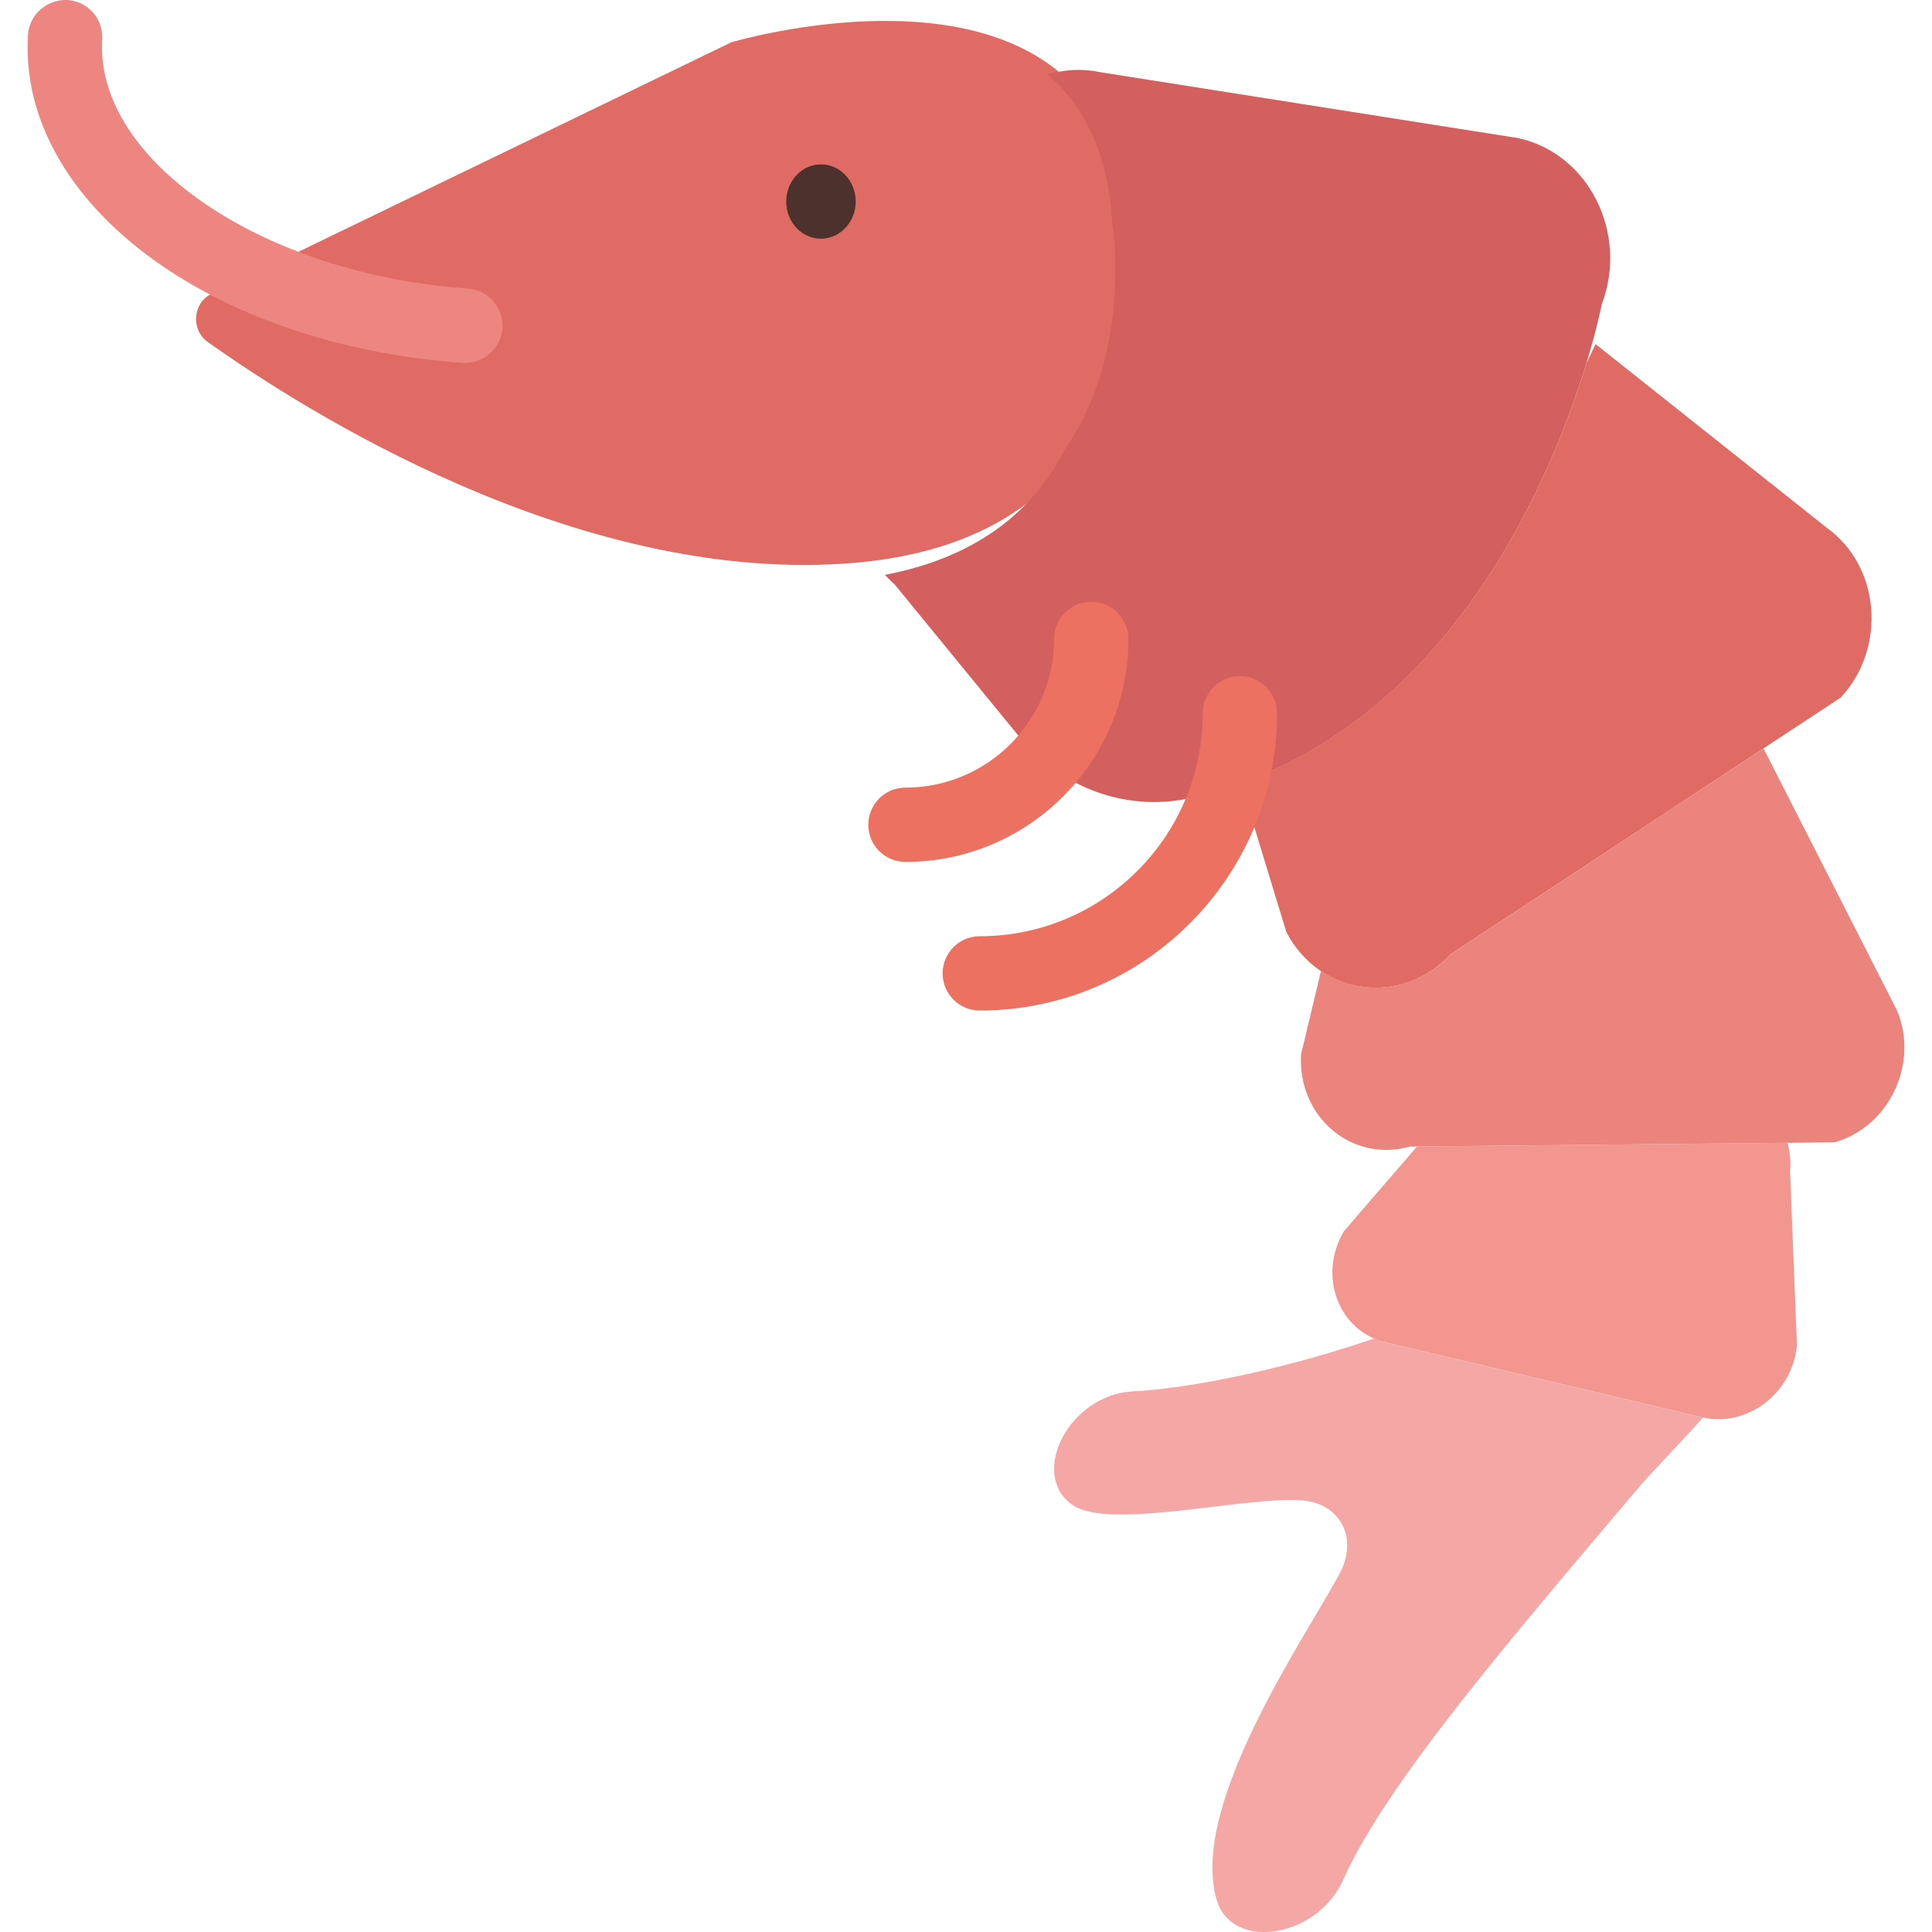
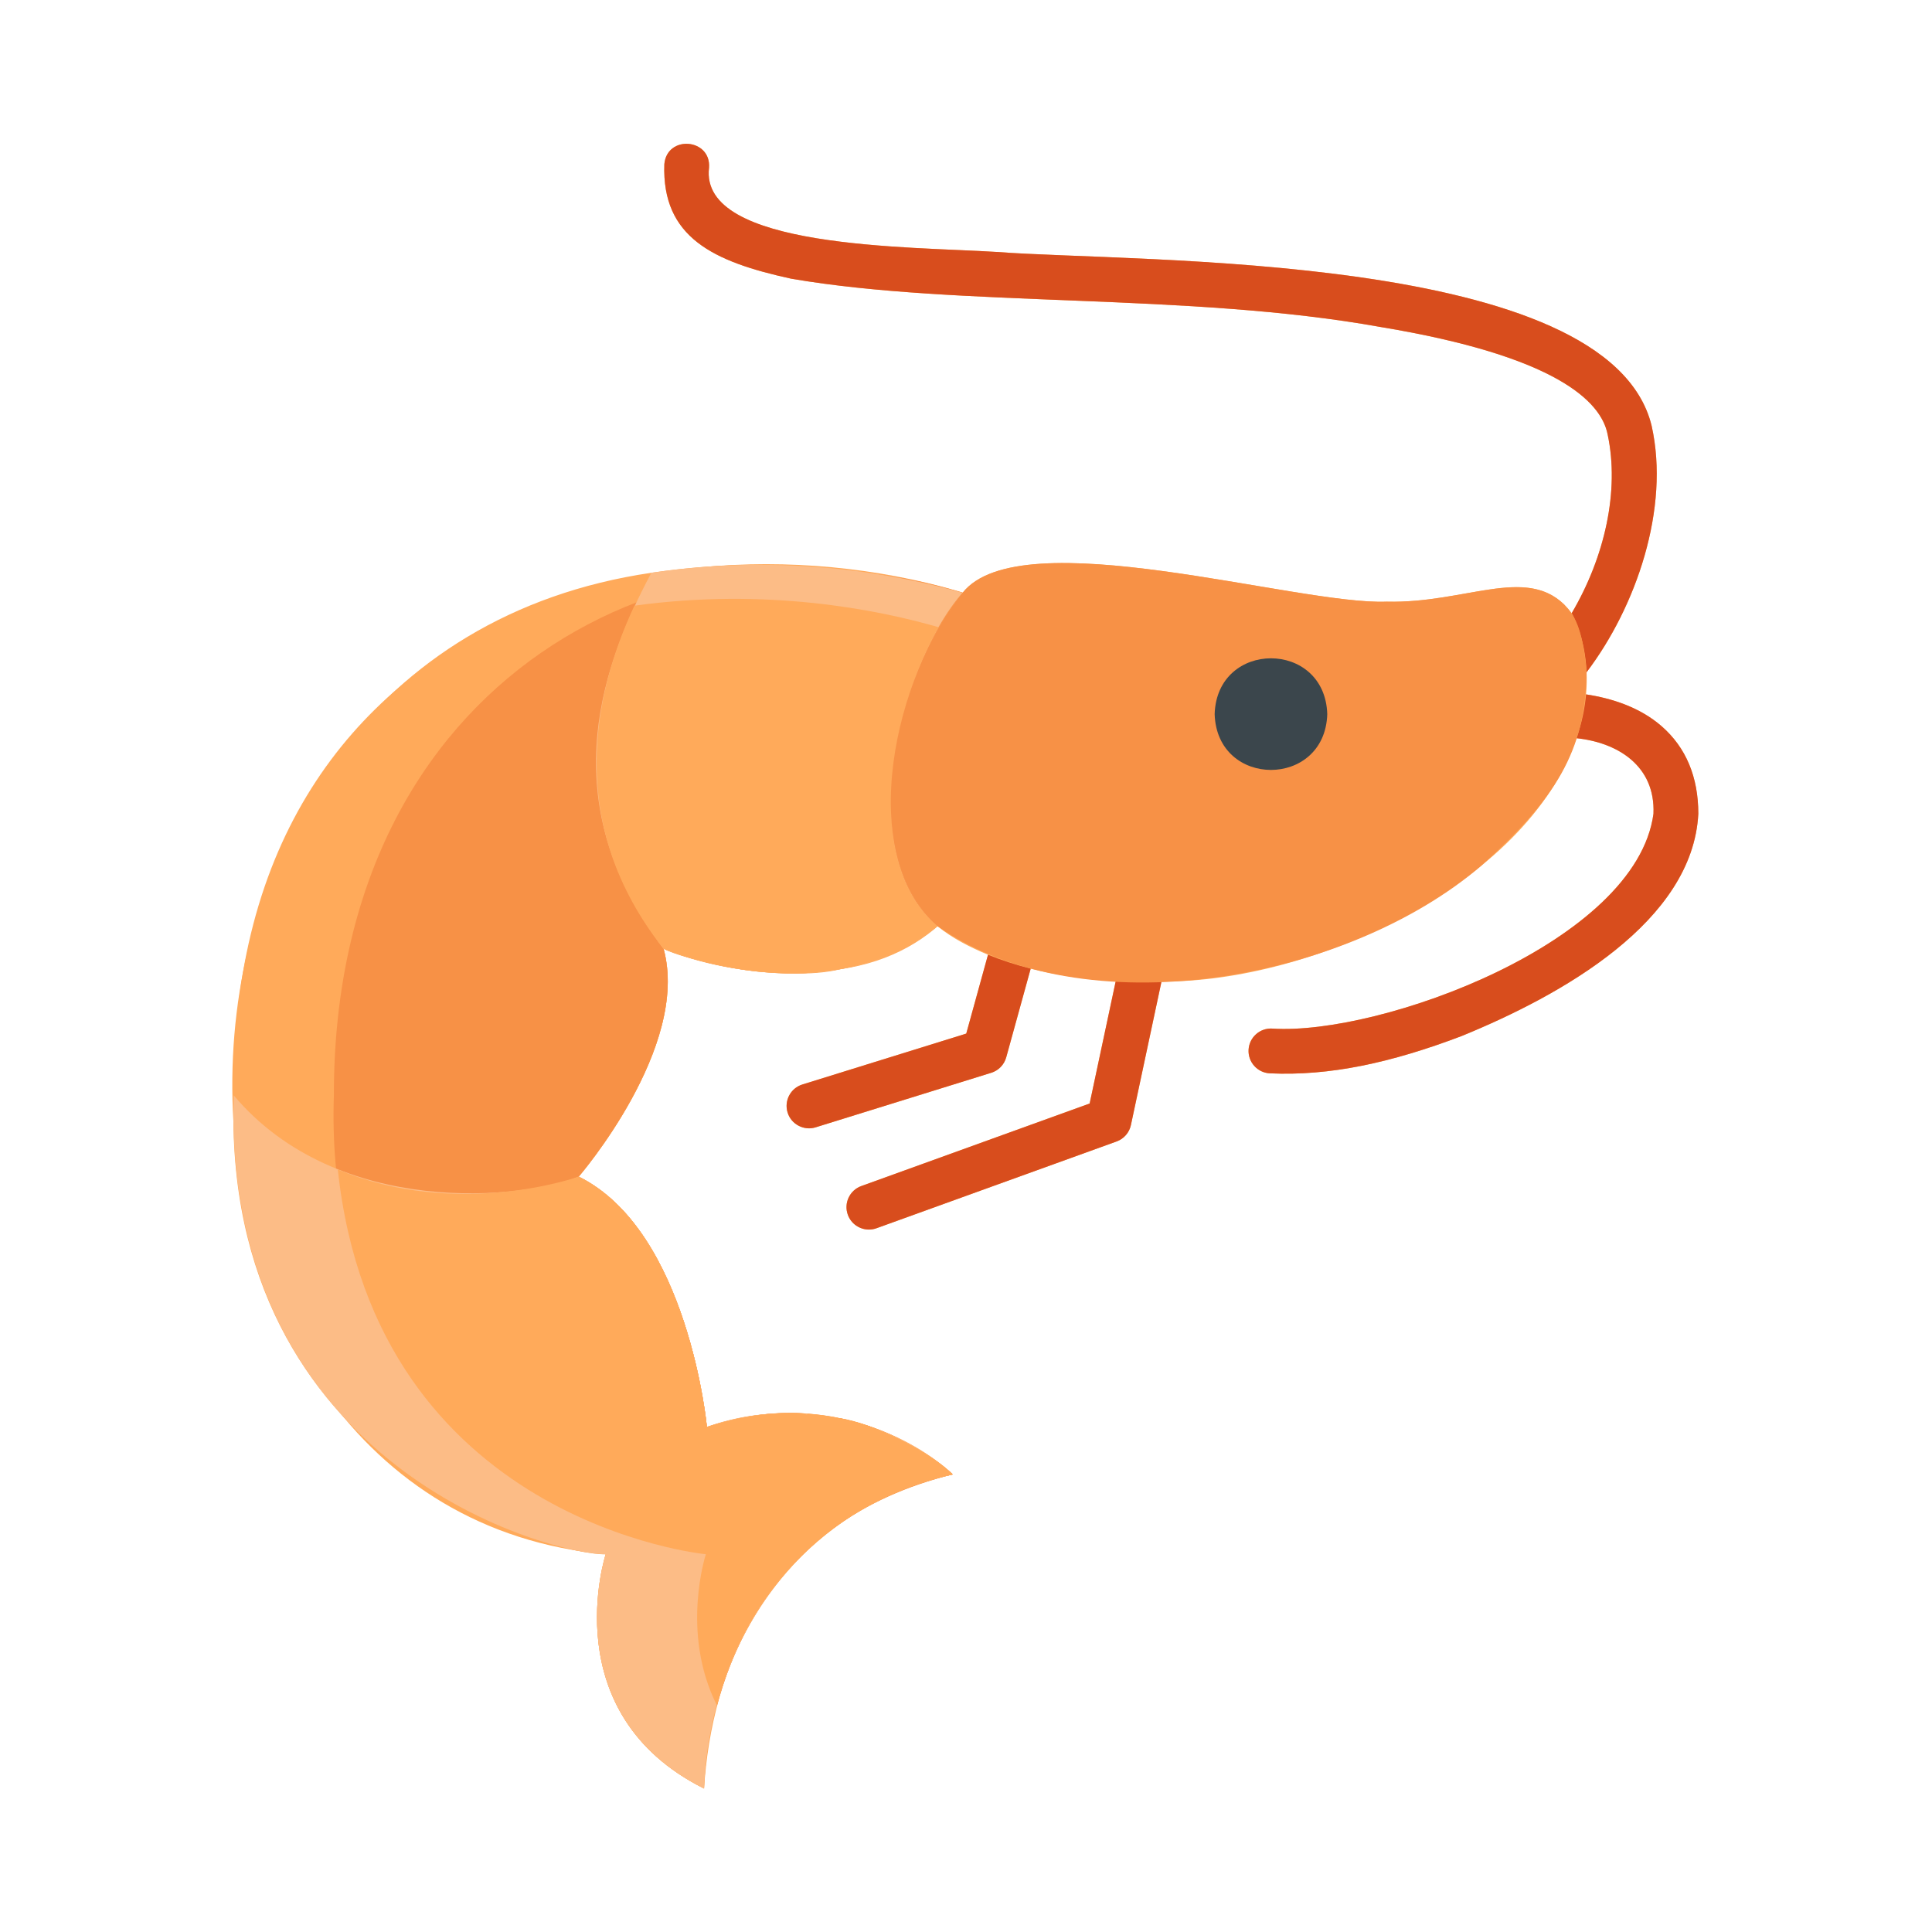
- <svg xmlns="http://www.w3.org/2000/svg" version="1.1" id="Capa_1" x="0px" y="0px" viewBox="0 0 51.994 51.994" style="enable-background:new 0 0 51.994 51.994;" xml:space="preserve">
+ <svg xmlns="http://www.w3.org/2000/svg" id="a" height="512" viewBox="0 0 512 512" width="512" data-name="Layer 1">
+   <path d="m440.37 192.475c-5.818-5.087-13.323-7.437-20.046-8.456.187-2.083.219-4.048.14-5.879 13.117-17.27 22.143-43.428 17.23-65.322-11.293-46.253-136.098-43.184-173.612-46.049-22.899-1.465-78.86-.745-76.176-22.353.53-7.746-11.146-8.713-11.848-.912-.693 19.407 12.984 25.847 33.581 30.344 44.697 7.693 105.221 3.608 156.225 12.81 46.617 7.72 58.453 19.738 60.173 28.459 3.204 14.941-.755 32.505-9.516 47.375-10.52-13.868-27.087-2.454-49.04-3.044-23.714.958-97.042-21.799-112.384-2.352-26.703-7.566-55.025-9.352-82.481-5.304-149.239 21.857-142.845 248.268-12.097 260.095 0 0-13.8 42.161 26.063 62.094 1.469-38.141 24.59-74.22 65.928-83.248-17.37-15.615-43.215-20.311-65.169-12.577 0 0-4.853-51.923-33.974-66.335 0 0 29.64-34.326 22.489-60.389 18.222 7.726 52.351 11.306 72.553-6.014 3.934 3.227 8.608 5.591 13.423 7.598l-5.763 20.896-43.432 13.489c-3.134.973-4.885 4.303-3.912 7.437.965 3.162 4.388 4.885 7.437 3.912-0.0 0 46.534-14.452 46.534-14.452 1.933-.6 3.427-2.144 3.965-4.095l6.483-23.507c6.95 1.761 14.552 2.873 22.542 3.292l-6.916 32.454-60.517 21.874c-3.086 1.115-4.684 4.522-3.568 7.608.874 2.419 3.156 3.924 5.588 3.924.67 0 1.353-.114 2.019-.355l63.621-22.995c1.93-.698 3.364-2.342 3.792-4.349l8.108-38.048c39.626.356 96.8-25.616 109.982-64.468 10.883 1.151 20.921 7.286 20.392 20.027-4.576 34.117-72.57 58.815-101.02 56.923-3.279-.194-6.089 2.306-6.281 5.582-.193 3.276 2.307 6.088 5.583 6.28 15.904.733 32.144-2.771 50.831-9.865 26.64-10.878 61.294-30.355 62.772-58.92-.001-9.755-3.265-17.555-9.701-23.184z" fill="#ffaa5a" />
  <g>
-     <path style="fill:#E06B65;" d="M5.684,7.912l13.998-6.774c0,0,10.174-3.035,10.623,4.841c0,0,1.476,8.599-7.606,9.191   c-7.27,0.474-14.513-4.119-17.113-5.971C5.133,8.877,5.189,8.151,5.684,7.912z" />
-     <path style="fill:#4C312C;" d="M23.027,5.489c-0.034,0.551-0.479,0.969-0.994,0.933c-0.515-0.036-0.906-0.512-0.872-1.063   c0.034-0.551,0.479-0.969,0.994-0.933C22.67,4.462,23.061,4.938,23.027,5.489z" />
-     <path style="fill:#ED8680;" d="M12.522,9.765c-0.023,0-0.047-0.001-0.07-0.002C5.62,9.286,0.481,5.41,0.753,0.938   c0.034-0.551,0.516-0.96,1.059-0.938c0.552,0.033,0.971,0.508,0.938,1.059c-0.197,3.25,4.31,6.321,9.842,6.707   c0.551,0.039,0.967,0.517,0.929,1.067C13.482,9.361,13.043,9.765,12.522,9.765z" />
-     <path style="fill:#D3605E;" d="M40.848,3.715L29.58,1.938c-0.474-0.101-0.943-0.063-1.385,0.064   c0.955,0.826,1.627,2.083,1.735,3.976c0,0,0.584,3.419-1.26,6.094c-0.758,1.499-2.183,2.89-4.855,3.398   c0.084,0.088,0.166,0.178,0.26,0.256l3.373,4.123c1.11,1.357,2.894,2.016,4.602,1.624c8.898-2.043,11.057-13.283,11.057-13.283   C43.834,6.271,42.747,4.118,40.848,3.715z" />
-     <path style="fill:#E06B65;" d="M49.153,14.196L42.939,9.26c-0.074,0.159-0.155,0.329-0.244,0.509   c-0.897,2.95-3.442,9.194-9.3,11.304l1.223,4.01c0.896,1.722,3.105,2.018,4.428,0.594l10.49-6.902   C50.786,17.43,50.602,15.228,49.153,14.196z" />
-     <path style="fill:#EA847D;" d="M51.054,27.196l-3.594-7.055l-8.412,5.535c-0.978,1.053-2.439,1.16-3.497,0.451l-0.537,2.25   c-0.095,1.681,1.364,2.918,2.923,2.481l11.432-0.115C50.841,30.33,51.651,28.624,51.054,27.196z" />
-     <path style="fill:#F2968F;" d="M48.104,30.755l-9.97,0.1l-1.967,2.281c-0.709,1.198-0.145,2.691,1.131,2.993l8.508,2.014   c1.205,0.285,2.433-0.645,2.553-1.934l-0.185-4.702C48.199,31.245,48.172,30.991,48.104,30.755z" />
-     <path style="fill:#ED7161;" d="M24.368,23.196c-0.553,0-1-0.447-1-1s0.447-1,1-1c2.206,0,4-1.794,4-4c0-0.553,0.447-1,1-1   s1,0.447,1,1C30.368,20.505,27.677,23.196,24.368,23.196z" />
-     <path style="fill:#ED7161;" d="M26.368,27.196c-0.553,0-1-0.447-1-1s0.447-1,1-1c3.309,0,6-2.691,6-6c0-0.553,0.447-1,1-1   s1,0.447,1,1C34.368,23.607,30.779,27.196,26.368,27.196z" />
-     <path style="fill:#F4A7A4;" d="M45.807,38.145l-8.508-2.014c-0.109-0.026-0.206-0.072-0.305-0.114   c-2.087,0.718-4.668,1.327-6.525,1.43c-1.683,0.093-2.778,2.197-1.624,3.043c0.967,0.709,4.609-0.22,6.171-0.114   c1.053,0.072,1.562,1.011,1.02,2.004c-0.974,1.784-4.041,6.241-3.291,8.754c0.412,1.381,2.7,1.027,3.399-0.538   c1.175-2.627,4.556-6.54,8.008-10.626c0.16-0.189,0.934-0.998,1.683-1.822C45.825,38.146,45.816,38.147,45.807,38.145z" />
+     <path d="m222.587 375.825c18.726 3.912 29.922 14.909 29.922 14.909-50.108 12.367-64.002 52.688-65.928 83.248-39.863-19.934-26.063-62.095-26.063-62.095-12.061.582-101.943-22.2-98.582-121.612-1.472-134.388 127.419-160.58 207.43-128.278 2.4 13.62 8.004 86.905-46.684 94.859-15.072 3.762-42.124-2.687-46.826-5.425 7.151 26.063-22.489 60.389-22.489 60.389 29.12 14.412 33.974 66.335 33.974 66.335 13.08-4.192 23.474-4.634 35.247-2.332z" fill="#ffaa5a" />
+     <path d="m222.586 375.826c18.727 3.912 29.923 14.908 29.923 14.908-41.329 9.814-56.75 40.036-62.505 61.226-9.747-19.286-2.945-40.071-2.945-40.071-12.164.558-101.916-22.221-98.58-121.613-.082-111.603 90.84-156.68 166.617-133.18-17.948 21.962-28.723 68.855-6.687 88.323-1.482 1.185-3.022 2.292-4.614 3.313-11.664 7.709-27.267 10.17-40.66 8.955q.002-.002.005-.002c-3.046-.244-5.815-.606-8.724-1.109-6.094-1.058-13.002-2.886-18.562-5.143 7.151 26.062-22.488 60.389-22.488 60.389 29.122 14.412 33.973 66.333 33.973 66.333 9.539-3.176 18.303-4.054 26.099-3.567.322 2.26.445 3.567.445 3.567 2.978-.99 5.881-1.757 8.703-2.33z" fill="#f79146" />
+     <path d="m252.508 390.734c-41.304 8.95-64.528 45.282-65.928 83.248-39.863-19.934-26.063-62.095-26.063-62.095-14.013.138-101.367-22.505-98.584-121.609 27.729 32.872 77.332 27.382 91.433 21.543 29.12 14.412 33.974 66.335 33.974 66.335 21.489-7.925 48.886-2.556 65.169 12.577z" fill="#fcbc86" />
+     <g fill="#d84d1d">
+       <path d="m420.464 178.14c13.117-17.27 22.143-43.428 17.23-65.322-11.293-46.253-136.098-43.184-173.612-46.049-22.899-1.466-78.86-.745-76.176-22.353.53-7.746-11.146-8.713-11.848-.912-.693 19.407 12.984 25.847 33.581 30.344 44.697 7.693 105.221 3.608 156.225 12.81 46.617 7.72 58.453 19.738 60.173 28.459 3.204 14.941-.755 32.505-9.516 47.375.031.035 3.513 5.937 3.944 15.648z" />
+       <path d="m440.37 192.475c-5.818-5.087-13.323-7.437-20.046-8.456-.318 3.551-1.088 7.447-2.53 11.613 10.883 1.151 20.921 7.286 20.393 20.027-4.576 34.117-72.57 58.815-101.02 56.923-3.279-.194-6.089 2.306-6.281 5.582-.193 3.276 2.307 6.088 5.583 6.28 15.904.733 32.144-2.771 50.831-9.865 26.64-10.878 61.294-30.355 62.772-58.92-.001-9.755-3.265-17.555-9.701-23.184z" />
+       <path d="m295.686 259.989-6.916 32.454-60.517 21.874c-3.086 1.115-4.684 4.522-3.568 7.608.874 2.419 3.156 3.924 5.588 3.924.67 0 1.353-.114 2.019-.355l63.621-22.995c1.93-.698 3.364-2.342 3.792-4.349l8.108-38.048c-4.116.137-8.168.097-12.127-.111z" />
+       <path d="m256.068 273.913-43.432 13.489c-3.134.973-4.885 4.303-3.912 7.437.965 3.162 4.388 4.885 7.437 3.912-0.0 0 46.534-14.452 46.534-14.452 1.933-.6 3.427-2.144 3.965-4.095l6.483-23.507c-4.004-1.015-7.793-2.242-11.312-3.68l-5.763 20.896z" />
+     </g>
+     <path d="m248.72 166.212c2.023-3.547 4.179-6.641 6.376-9.114-16.667-4.792-46.826-10.614-82.482-5.304-14.734 27.634-25.157 62.253 3.241 99.64 0 0 42.414 18.116 72.553-6.014-19.903-16.749-12.399-56.924.311-79.207z" fill="#fcbc86" />
+     <path d="m248.409 245.419c-1.482 1.185-3.022 2.292-4.614 3.313-14.41 9.419-33.101 10.784-49.38 7.843-6.094-1.056-13.002-2.887-18.562-5.143-26.132-32.962-18.608-67.652-7.722-90.923 35.029-4.805 64.283 1 80.587 5.702-12.708 22.283-20.214 62.459-.31 79.207z" fill="#ffaa5a" />
+     <path d="m420.464 178.14c-1.09-12.147-3.32-15.176-5.983-17.986-10.356-10.039-26.443-.228-47.002-.705-23.705.959-97.048-21.799-112.383-2.351 0 0 0 0-0.0 0-17.947 21.963-28.722 68.854-6.687 88.322 38.858 27.191 108.416 14.595 144.11-15.962 19.725-17.734 27.652-30.423 27.946-51.316z" fill="#f79146" />
+     <path d="m321.896 189.249c.609 19.724 29.237 19.719 29.843-0-.609-19.724-29.237-19.719-29.843 0z" fill="#3b464c" />
+     <path d="m252.508 390.734c-31.252 6.766-54.665 30.439-62.504 61.225-9.748-19.285-2.945-40.071-2.945-40.071s-87.54-8.317-97.538-101.974c31.786 13.366 63.844 1.908 63.844 1.908 29.12 14.412 33.974 66.335 33.974 66.335 8.389-2.806 17.278-4.129 26.1-3.569.049.348.348.331.816.056 2.751.206 5.38.583 7.876 1.09.1.098.25.132.456.091 9.277 1.412 24.346 9.165 29.922 14.909z" fill="#ffaa5a" />
  </g>
-   <g>
- </g>
-   <g>
- </g>
-   <g>
- </g>
-   <g>
- </g>
-   <g>
- </g>
-   <g>
- </g>
-   <g>
- </g>
-   <g>
- </g>
-   <g>
- </g>
-   <g>
- </g>
-   <g>
- </g>
-   <g>
- </g>
-   <g>
- </g>
-   <g>
- </g>
-   <g>
- </g>
</svg>
